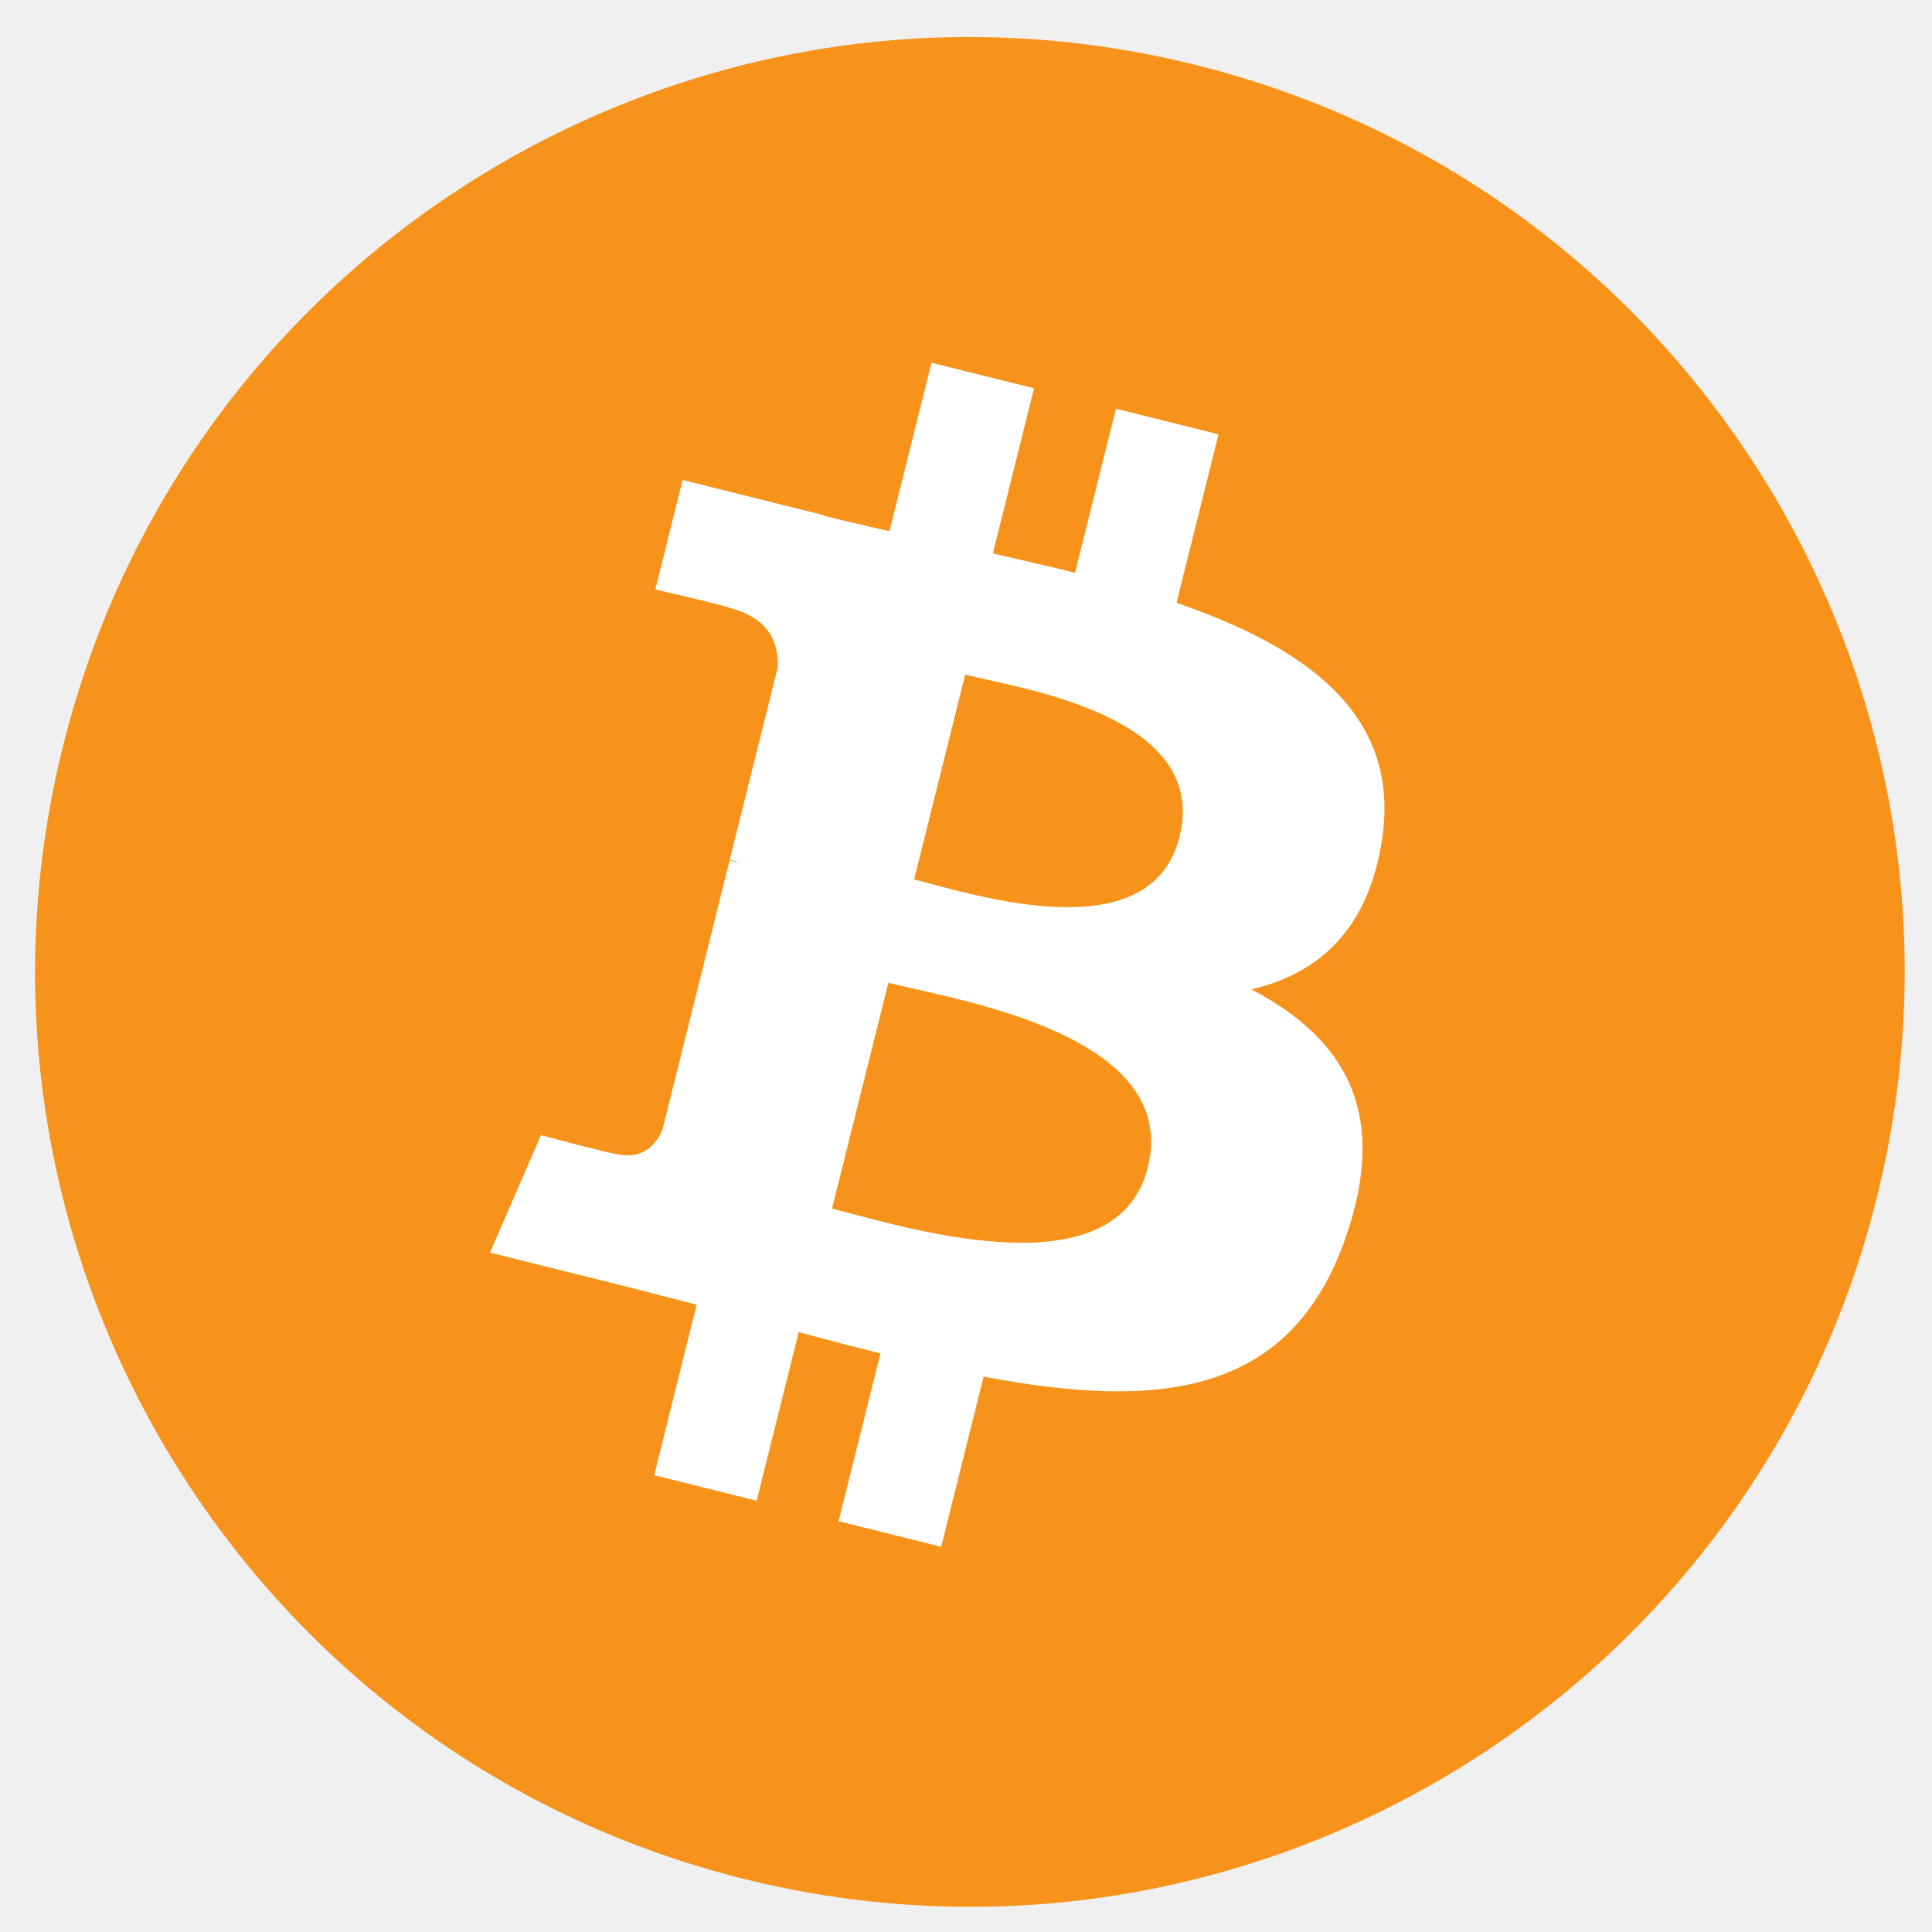
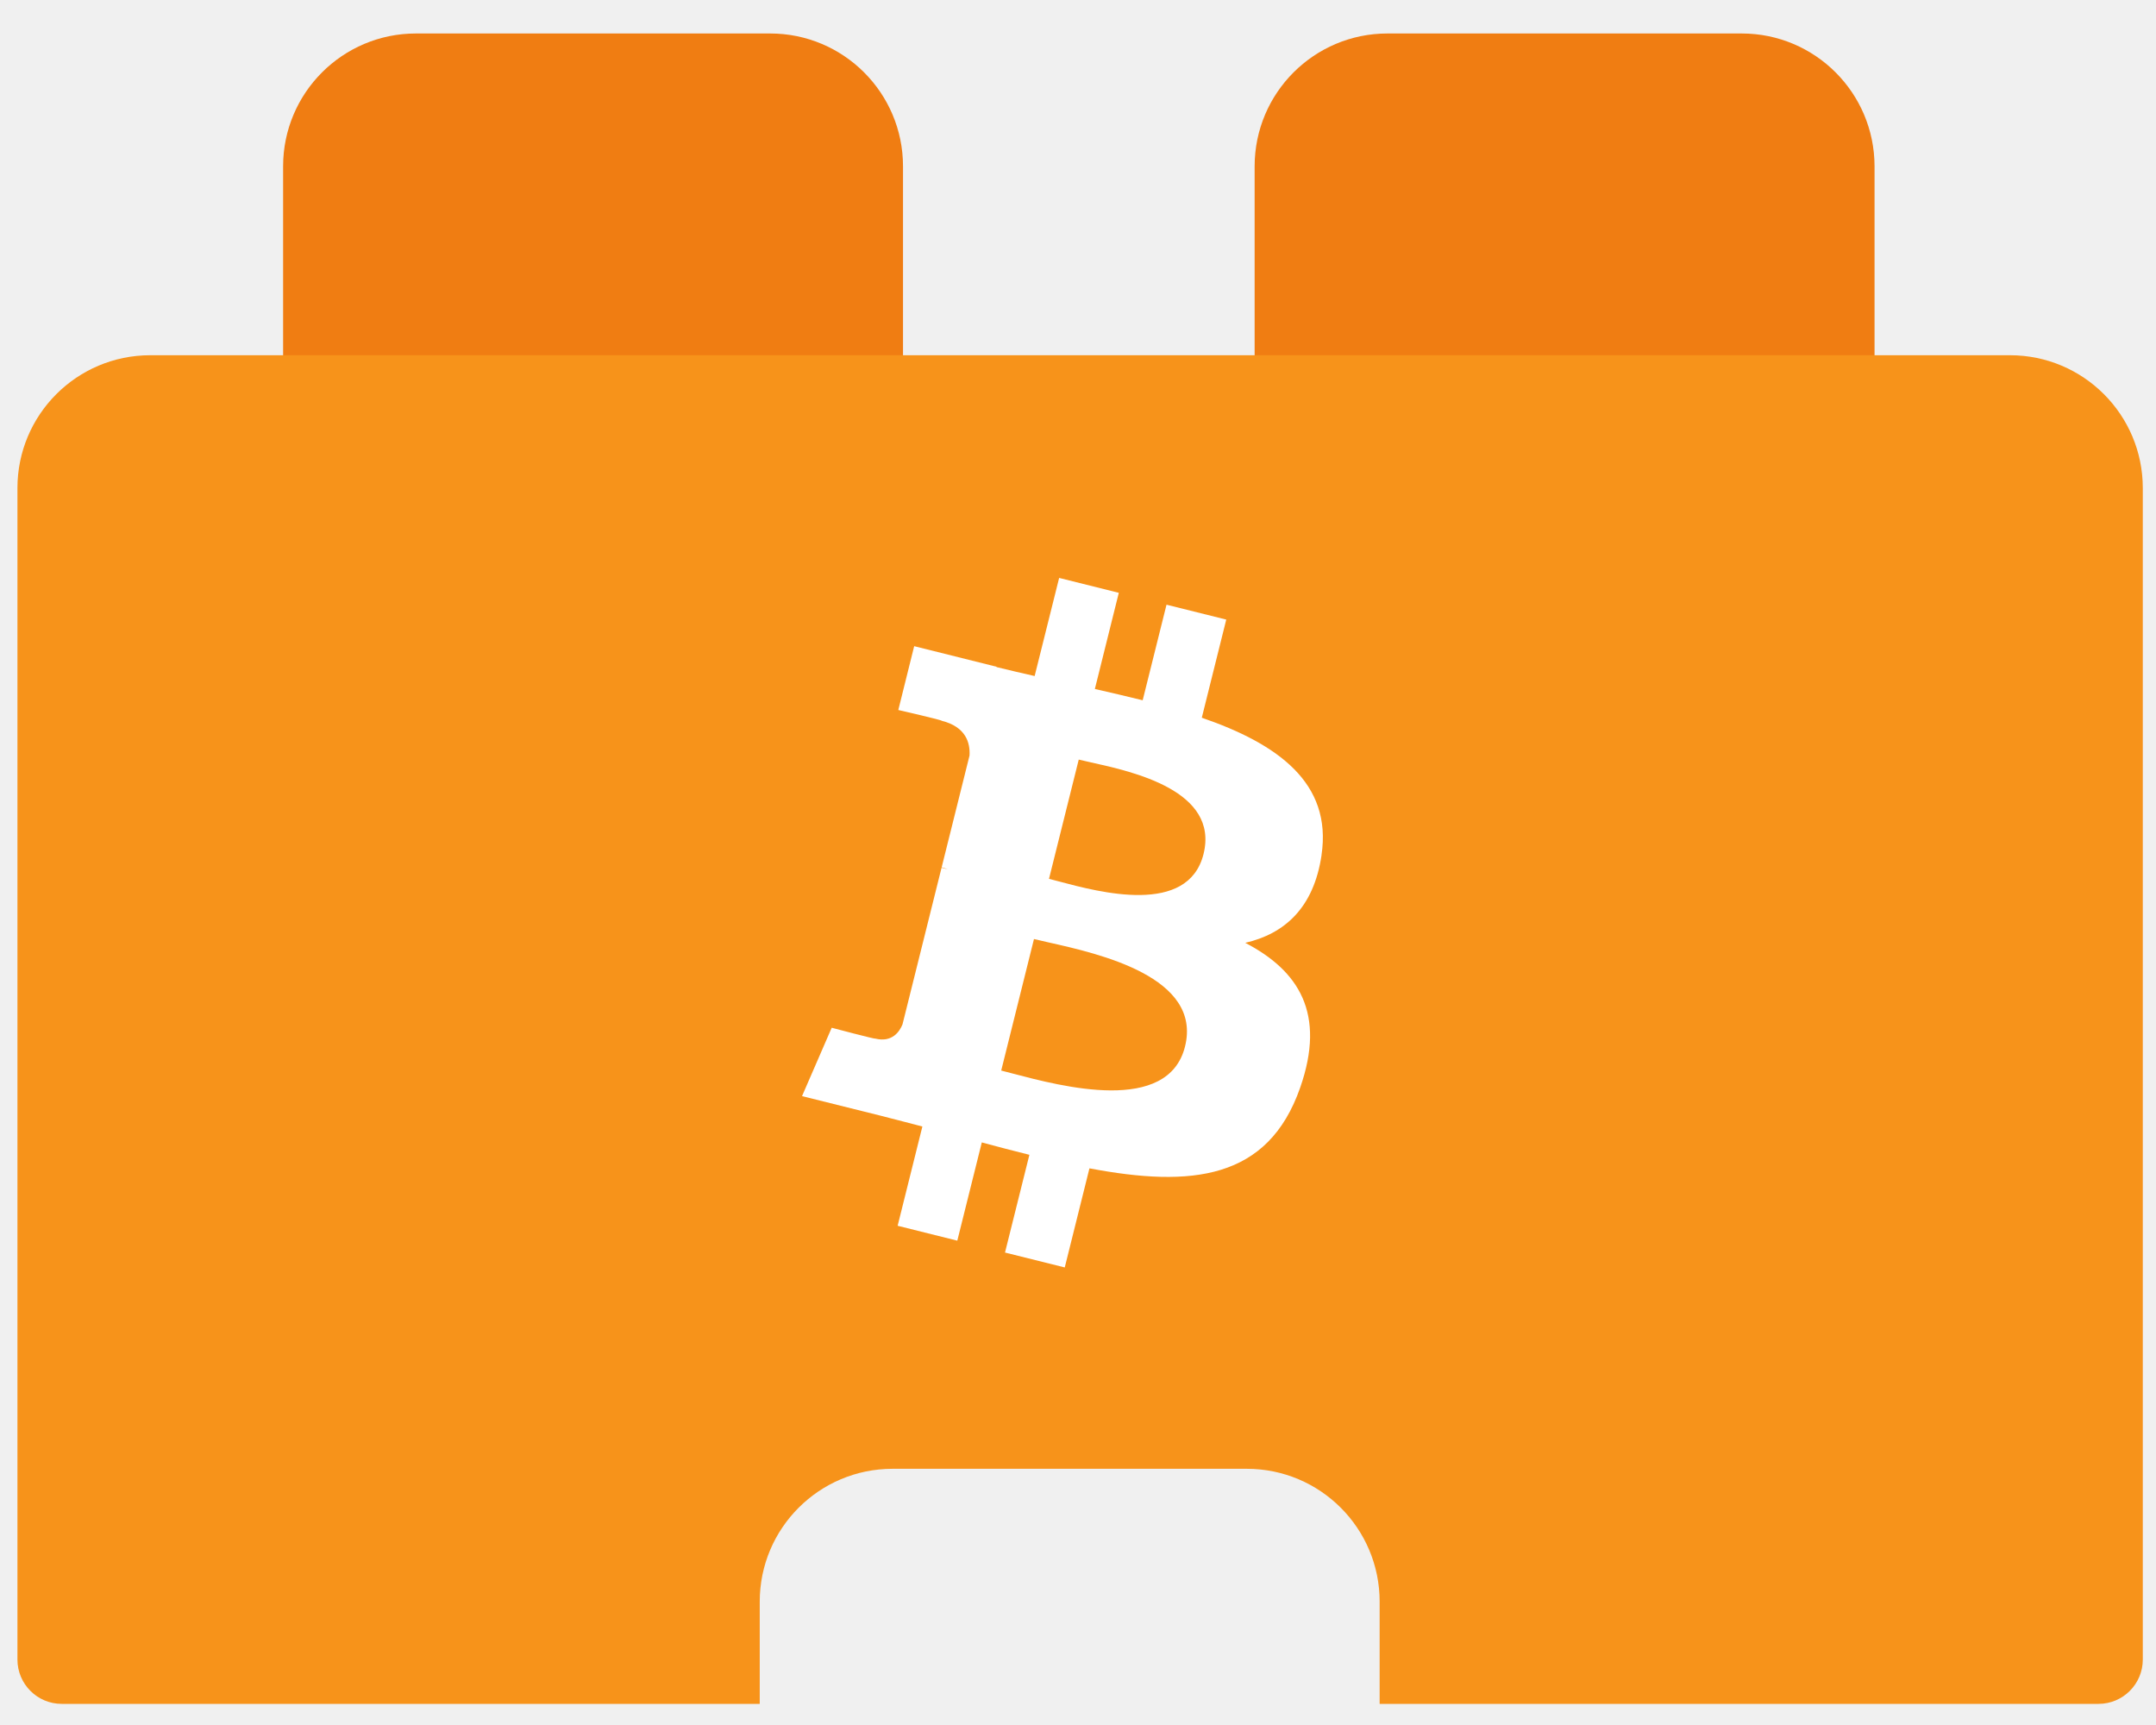
- <svg xmlns="http://www.w3.org/2000/svg" width="47" height="47" viewBox="0 0 47 47" fill="none">
-   <path d="M45.655 29.146C42.618 41.33 30.277 48.745 18.091 45.707C5.911 42.669 -1.504 30.328 1.535 18.145C4.571 5.959 16.912 -1.457 29.093 1.581C41.278 4.619 48.693 16.961 45.655 29.146L45.655 29.146H45.655Z" fill="#F7931A" />
-   <path fill-rule="evenodd" clip-rule="evenodd" d="M33.624 20.404C34.076 17.377 31.772 15.75 28.621 14.665L29.643 10.565L27.148 9.943L26.152 13.935C25.496 13.771 24.823 13.617 24.153 13.464L25.155 9.446L22.661 8.824L21.638 12.923C21.095 12.799 20.562 12.677 20.045 12.548L20.047 12.535L16.606 11.676L15.942 14.341C15.942 14.341 17.794 14.766 17.755 14.792C18.765 15.044 18.948 15.713 18.918 16.244L17.753 20.914C17.823 20.932 17.913 20.958 18.013 20.998L17.94 20.98L17.94 20.979C17.878 20.964 17.814 20.948 17.749 20.932L16.117 27.475C15.993 27.782 15.68 28.243 14.973 28.068C14.998 28.105 13.159 27.616 13.159 27.616L11.92 30.472L15.168 31.282C15.523 31.371 15.875 31.463 16.222 31.553L16.223 31.554L16.224 31.554C16.467 31.617 16.708 31.68 16.947 31.741L15.915 35.888L18.407 36.51L19.43 32.407C20.111 32.592 20.772 32.763 21.419 32.923L20.4 37.007L22.896 37.629L23.928 33.489C28.184 34.295 31.384 33.97 32.731 30.121C33.816 27.022 32.677 25.234 30.438 24.068C32.069 23.692 33.297 22.62 33.624 20.404L33.624 20.404L33.624 20.404ZM27.922 28.4C27.214 31.243 22.763 30.068 20.727 29.53L20.727 29.53C20.544 29.481 20.38 29.438 20.24 29.404L21.611 23.91C21.781 23.952 21.989 23.999 22.225 24.052C24.331 24.524 28.646 25.493 27.922 28.4H27.922ZM22.647 21.502C24.345 21.955 28.048 22.943 28.693 20.359H28.694C29.352 17.716 25.753 16.919 23.995 16.53C23.797 16.486 23.623 16.447 23.48 16.412L22.238 21.394C22.355 21.424 22.493 21.46 22.647 21.502Z" fill="white" />
+ <svg xmlns="http://www.w3.org/2000/svg" width="55" height="44" viewBox="0 0 55 44" fill="none">
+   <path d="M19.647 0.854H10.611C8.739 0.854 7.222 2.372 7.222 4.243V11.02C7.222 11.644 7.728 12.15 8.352 12.15H21.906C22.53 12.15 23.036 11.644 23.036 11.02V4.243C23.036 2.372 21.519 0.854 19.647 0.854Z" fill="#F07D12" />
+   <path d="M44.431 0.854H35.395C33.523 0.854 32.006 2.372 32.006 4.243V11.02C32.006 11.644 32.512 12.15 33.135 12.15H46.69C47.314 12.15 47.82 11.644 47.82 11.02V4.243C47.819 2.372 46.302 0.854 44.431 0.854Z" fill="#F07D12" />
+   <path fill-rule="evenodd" clip-rule="evenodd" d="M51.275 9.061H3.833C1.962 9.061 0.445 10.578 0.445 12.449V42.331C0.445 42.955 0.951 43.461 1.574 43.461H19.381V40.854C19.381 38.982 20.899 37.465 22.77 37.465H31.806C33.678 37.465 35.195 38.982 35.195 40.854V43.461H53.534C54.157 43.461 54.663 42.955 54.663 42.331V12.449C54.663 10.578 53.146 9.061 51.275 9.061Z" fill="#F7931A" />
+   <path fill-rule="evenodd" clip-rule="evenodd" d="M33.712 21.811C33.989 19.963 32.582 18.97 30.658 18.307L31.282 15.804L29.758 15.424L29.15 17.862C28.75 17.762 28.338 17.668 27.93 17.574L28.541 15.121L27.019 14.741L26.394 17.244C26.063 17.168 25.737 17.094 25.421 17.015L25.423 17.007L23.321 16.482L22.916 18.11C22.916 18.11 24.047 18.369 24.023 18.385C24.64 18.539 24.752 18.948 24.733 19.271L24.022 22.123C24.064 22.134 24.12 22.15 24.18 22.174L24.136 22.163L24.136 22.163C24.099 22.154 24.059 22.144 24.019 22.134L23.023 26.129C22.947 26.317 22.756 26.598 22.325 26.491C22.34 26.513 21.217 26.215 21.217 26.215L20.46 27.959L22.444 28.453C22.661 28.508 22.875 28.564 23.088 28.619C23.236 28.658 23.384 28.696 23.53 28.734L22.899 31.266L24.421 31.646L25.046 29.14C25.462 29.253 25.865 29.358 26.26 29.456L25.638 31.949L27.162 32.329L27.792 29.801C30.391 30.293 32.345 30.095 33.167 27.745C33.83 25.852 33.134 24.761 31.767 24.049C32.763 23.819 33.513 23.165 33.713 21.812L33.712 21.811L33.712 21.811ZM30.23 26.694C29.798 28.43 27.081 27.712 25.838 27.384C25.726 27.354 25.626 27.328 25.541 27.307L26.377 23.952C26.481 23.978 26.608 24.006 26.752 24.039L26.752 24.039C28.038 24.327 30.673 24.919 30.23 26.694H30.23ZM27.01 22.482C28.047 22.759 30.308 23.363 30.702 21.785H30.702C31.104 20.171 28.906 19.684 27.833 19.447C27.712 19.42 27.606 19.396 27.519 19.375L26.76 22.417C26.832 22.435 26.916 22.457 27.01 22.482Z" fill="white" />
</svg>
